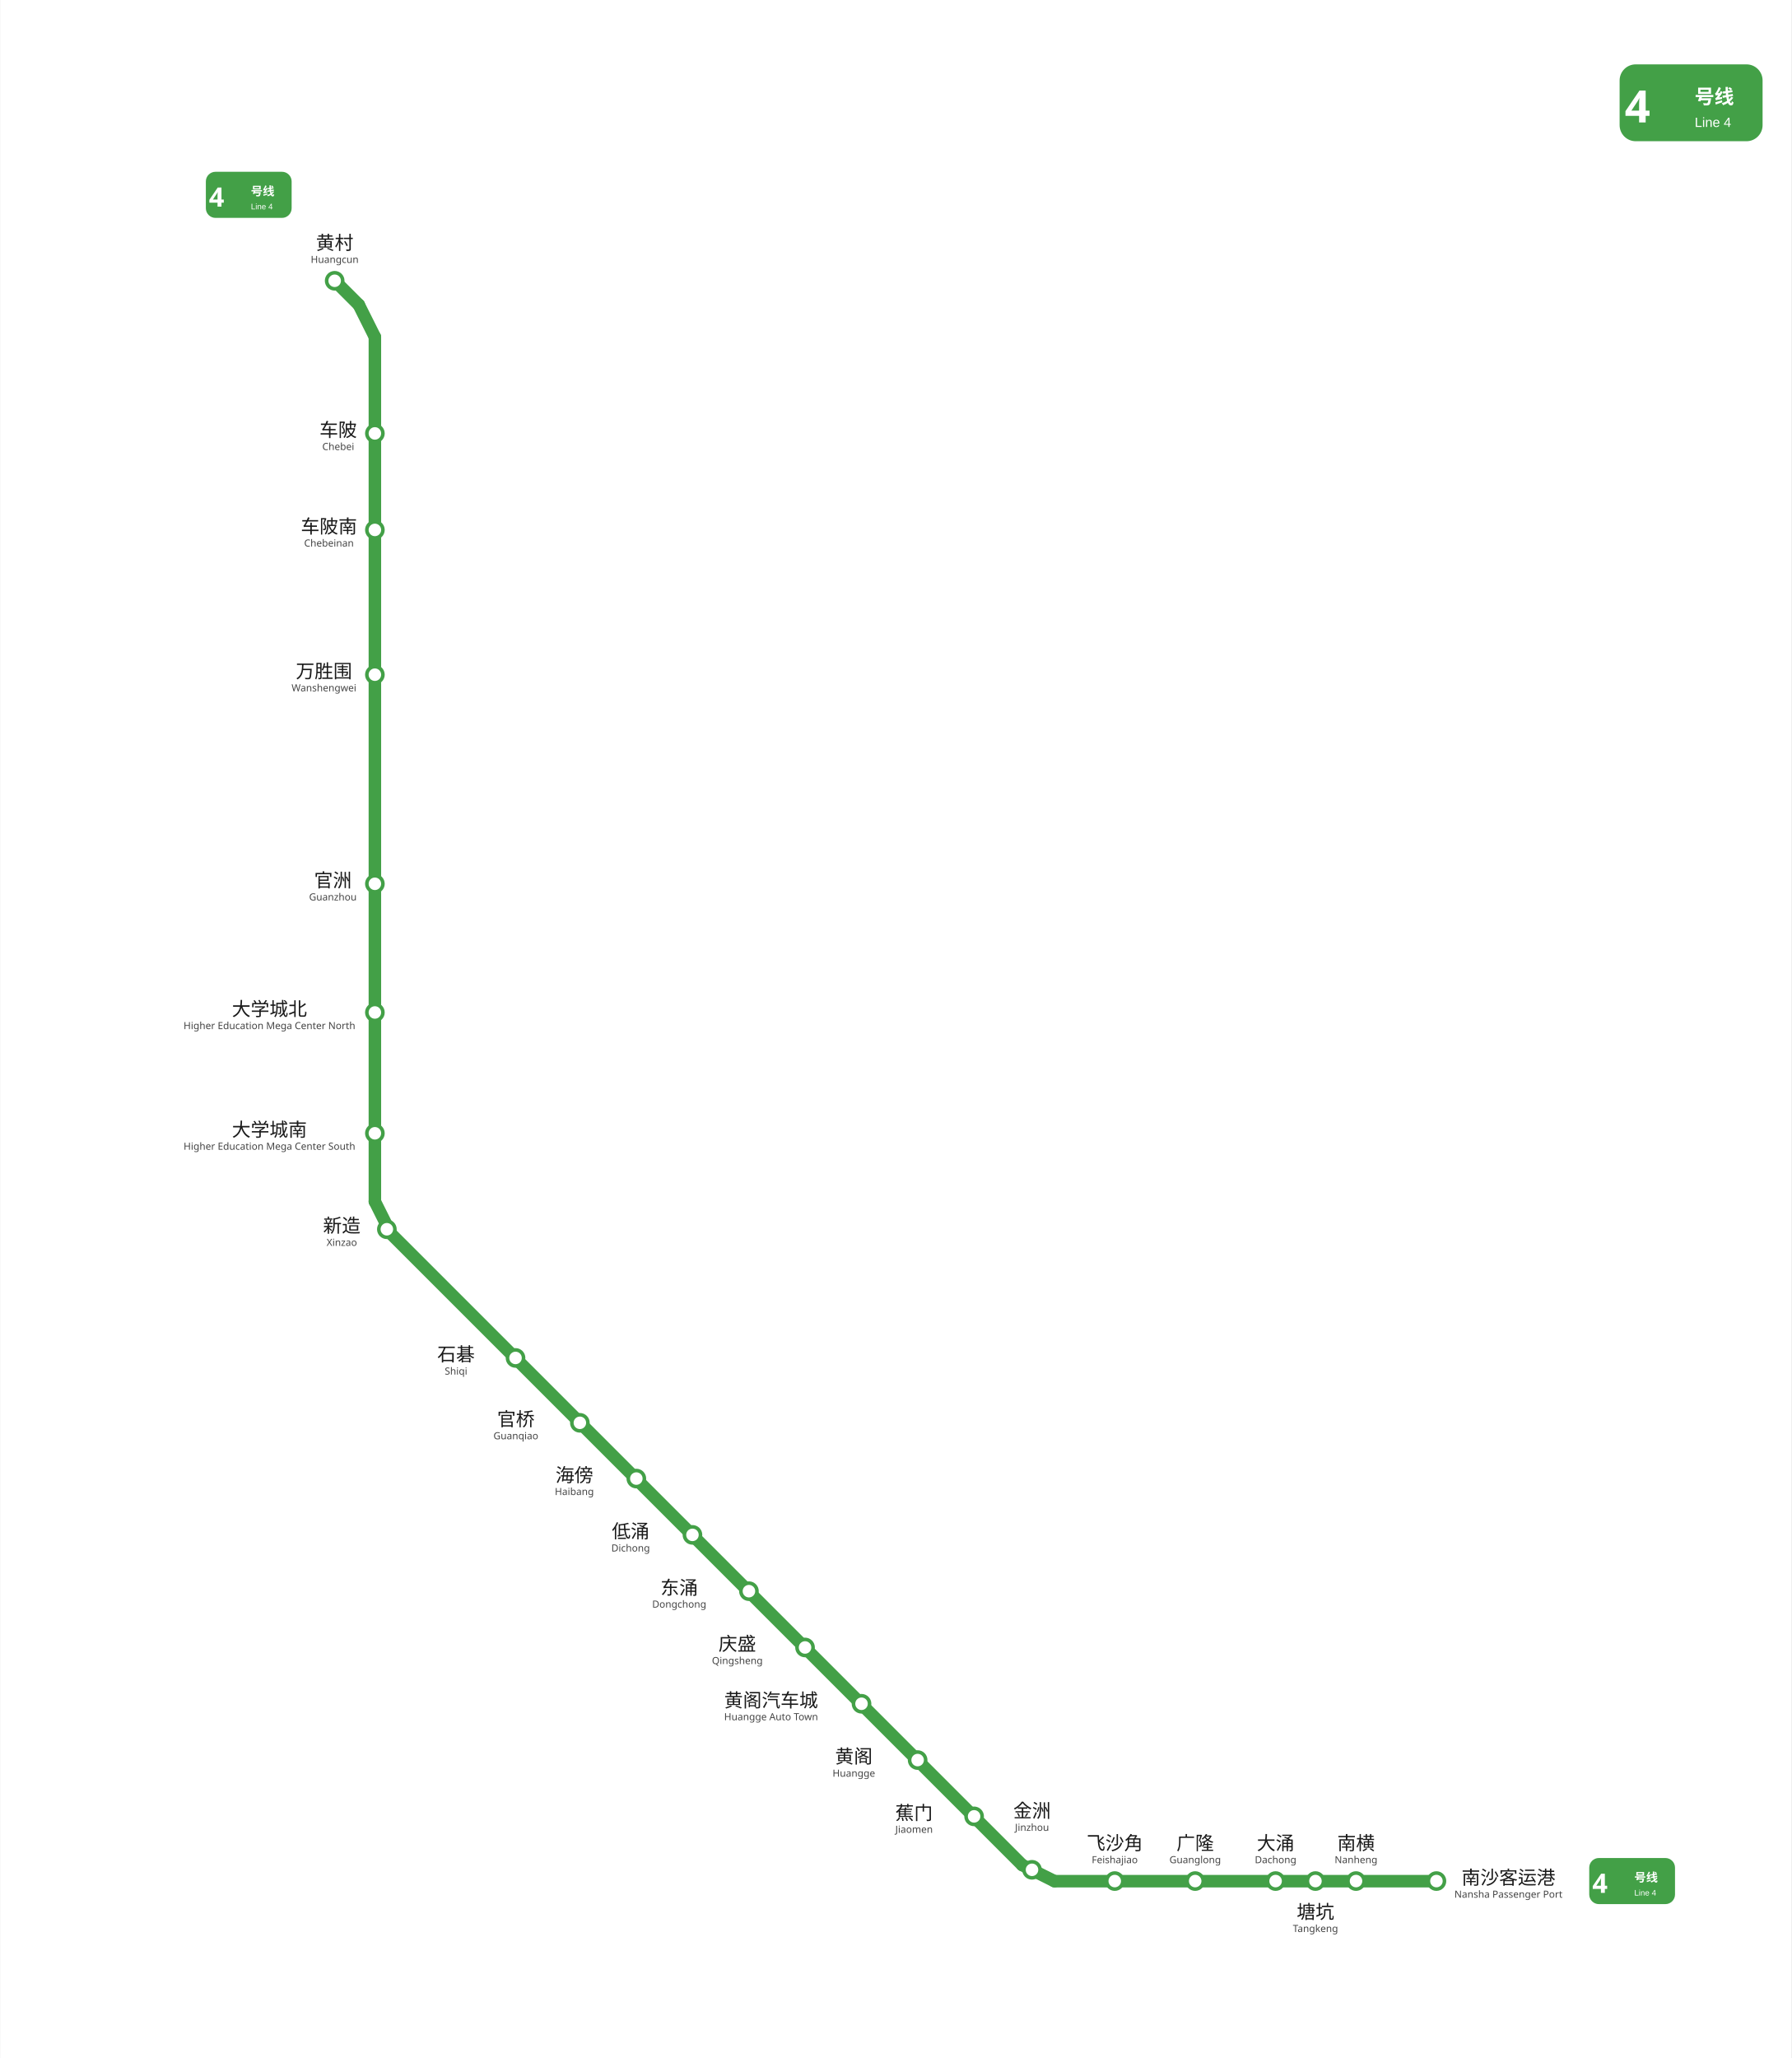
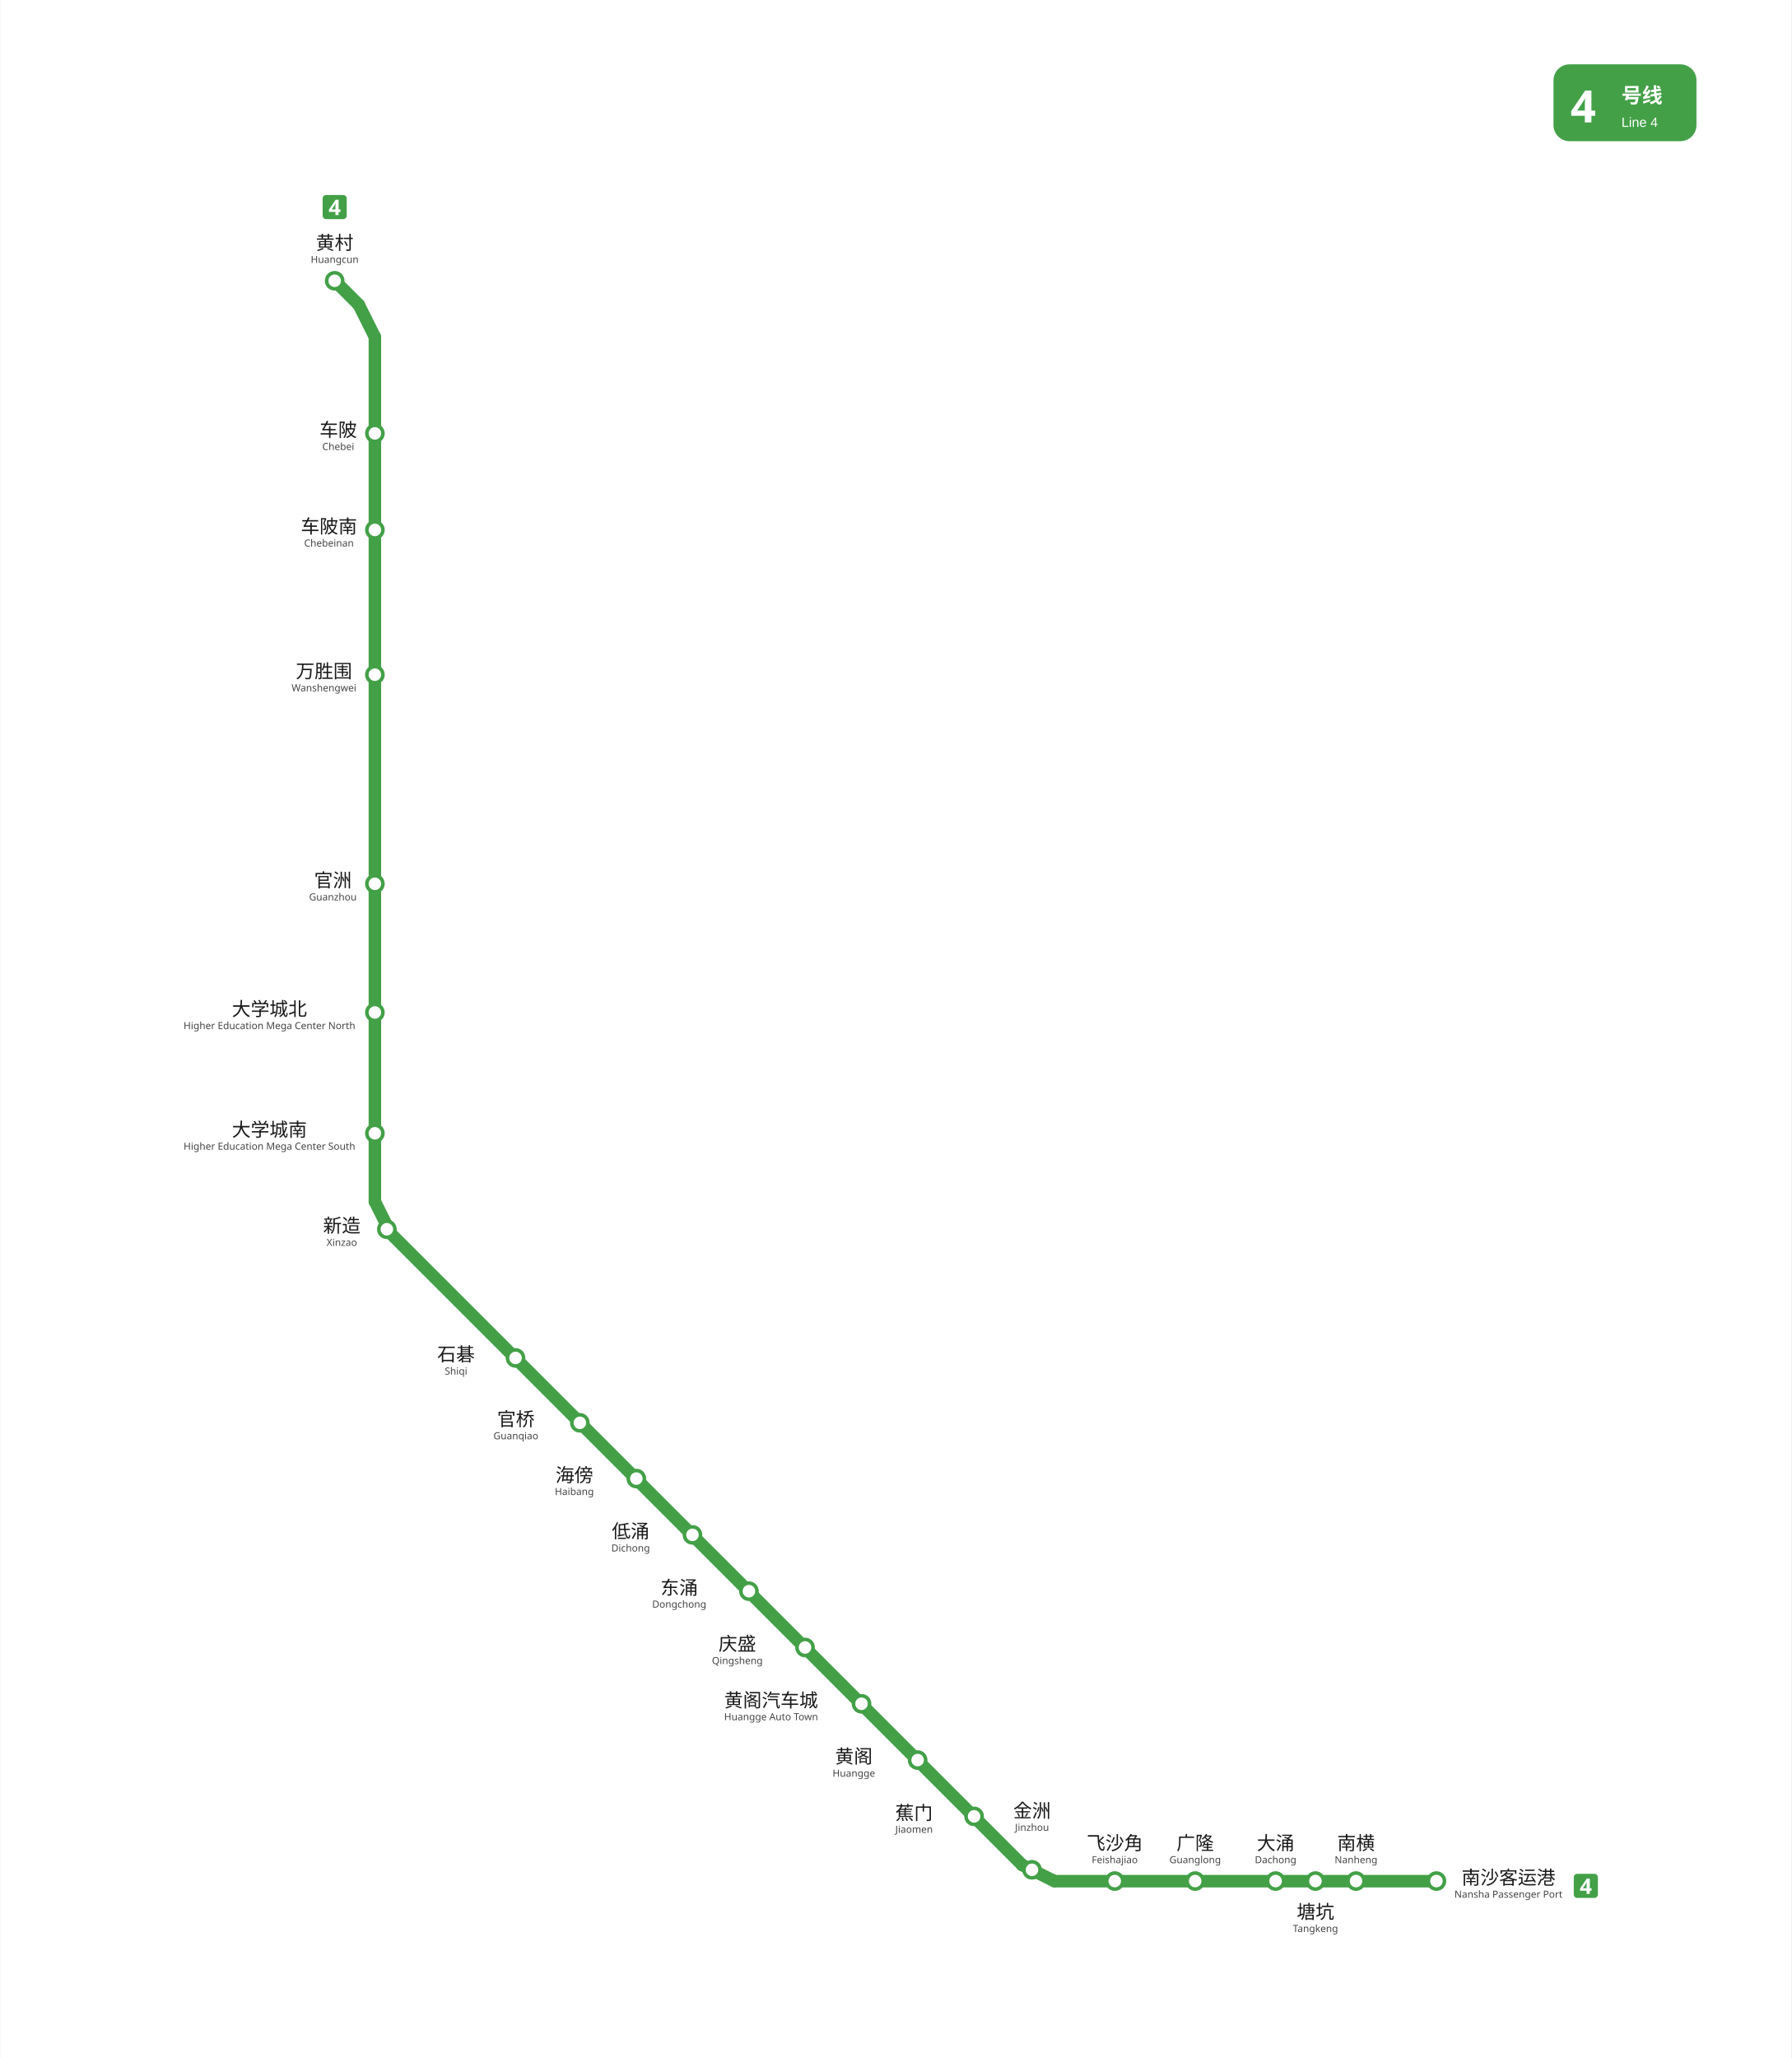
<svg xmlns="http://www.w3.org/2000/svg" viewBox="1774.9 767.7 1002.1 1151.5" data-pins="万胜围,东涌,低涌,南横,南沙客运港,塘坑,大学城北,大学城南,大涌,官桥,官洲,广隆,庆盛,新造,海傍,石碁,蕉门,车陂,车陂南,金洲,飞沙角,黄村,黄阁,黄阁汽车城" width="1002" height="1151">
  <rect x="1774.917" y="767.717" width="1002.083" height="1151.483" fill="#ffffff" />
  <g id="走廊">
    <line x1="1984.50" y1="956.25" x2="1984.50" y2="1440.00" style="fill:none;stroke:#43A047;stroke-width:7;stroke-linecap:round" />
    <line x1="1993.50" y1="1458.00" x2="2346.75" y2="1811.25" style="fill:none;stroke:#43A047;stroke-width:7;stroke-linecap:round" />
    <line x1="2364.75" y1="1820.25" x2="2578.50" y2="1820.25" style="fill:none;stroke:#43A047;stroke-width:7;stroke-linecap:round" />
    <line x1="1962.00" y1="924.75" x2="1975.50" y2="938.25" style="fill:none;stroke:#43A047;stroke-width:7;stroke-linecap:round" />
    <line x1="1984.50" y1="1440.00" x2="1993.50" y2="1458.00" style="fill:none;stroke:#43A047;stroke-width:7;stroke-linecap:round" />
    <line x1="2364.75" y1="1820.25" x2="2346.75" y2="1811.25" style="fill:none;stroke:#43A047;stroke-width:7;stroke-linecap:round" />
    <line x1="1984.50" y1="956.25" x2="1975.50" y2="938.25" style="fill:none;stroke:#43A047;stroke-width:7;stroke-linecap:round" />
  </g>
  <g id="站圆">
    <circle cx="1962.0" cy="924.8" r="4.5" data-nm="黄村" style="fill:#FFFFFF;stroke:#43A047;stroke-width:2" />
    <circle cx="1984.5" cy="1010.2" r="4.5" data-nm="车陂" style="fill:#FFFFFF;stroke:#43A047;stroke-width:2" />
    <circle cx="1984.5" cy="1064.2" r="4.5" data-nm="车陂南" style="fill:#FFFFFF;stroke:#43A047;stroke-width:2" />
    <circle cx="1984.5" cy="1145.2" r="4.5" data-nm="万胜围" style="fill:#FFFFFF;stroke:#43A047;stroke-width:2" />
    <circle cx="1984.5" cy="1262.2" r="4.5" data-nm="官洲" style="fill:#FFFFFF;stroke:#43A047;stroke-width:2" />
    <circle cx="1984.5" cy="1334.2" r="4.5" data-nm="大学城北" style="fill:#FFFFFF;stroke:#43A047;stroke-width:2" />
    <circle cx="1984.5" cy="1401.8" r="4.5" data-nm="大学城南" style="fill:#FFFFFF;stroke:#43A047;stroke-width:2" />
    <circle cx="1991.2" cy="1455.5" r="4.5" data-nm="新造" style="fill:#FFFFFF;stroke:#43A047;stroke-width:2" />
    <circle cx="2063.2" cy="1527.5" r="4.5" data-nm="石碁" style="fill:#FFFFFF;stroke:#43A047;stroke-width:2" />
    <circle cx="2099.2" cy="1563.8" r="4.5" data-nm="官桥" style="fill:#FFFFFF;stroke:#43A047;stroke-width:2" />
    <circle cx="2130.8" cy="1595.0" r="4.5" data-nm="海傍" style="fill:#FFFFFF;stroke:#43A047;stroke-width:2" />
    <circle cx="2162.2" cy="1626.5" r="4.5" data-nm="低涌" style="fill:#FFFFFF;stroke:#43A047;stroke-width:2" />
    <circle cx="2193.8" cy="1658.0" r="4.5" data-nm="东涌" style="fill:#FFFFFF;stroke:#43A047;stroke-width:2" />
    <circle cx="2225.2" cy="1689.5" r="4.5" data-nm="庆盛" style="fill:#FFFFFF;stroke:#43A047;stroke-width:2" />
    <circle cx="2256.8" cy="1721.0" r="4.5" data-nm="黄阁汽车城" style="fill:#FFFFFF;stroke:#43A047;stroke-width:2" />
    <circle cx="2288.2" cy="1752.5" r="4.5" data-nm="黄阁" style="fill:#FFFFFF;stroke:#43A047;stroke-width:2" />
    <circle cx="2319.8" cy="1784.0" r="4.5" data-nm="蕉门" style="fill:#FFFFFF;stroke:#43A047;stroke-width:2" />
    <circle cx="2352.2" cy="1813.9" r="4.5" data-nm="金洲" style="fill:#FFFFFF;stroke:#43A047;stroke-width:2" />
    <circle cx="2398.5" cy="1820.2" r="4.5" data-nm="飞沙角" style="fill:#FFFFFF;stroke:#43A047;stroke-width:2" />
    <circle cx="2443.5" cy="1820.2" r="4.5" data-nm="广隆" style="fill:#FFFFFF;stroke:#43A047;stroke-width:2" />
    <circle cx="2488.5" cy="1820.2" r="4.5" data-nm="大涌" style="fill:#FFFFFF;stroke:#43A047;stroke-width:2" />
    <circle cx="2510.8" cy="1820.2" r="4.5" data-nm="塘坑" style="fill:#FFFFFF;stroke:#43A047;stroke-width:2" />
    <circle cx="2533.5" cy="1820.2" r="4.5" data-nm="南横" style="fill:#FFFFFF;stroke:#43A047;stroke-width:2" />
    <circle cx="2578.5" cy="1820.2" r="4.5" data-nm="南沙客运港" style="fill:#FFFFFF;stroke:#43A047;stroke-width:2" />
  </g>
  <g id="线路徽标">
-     <g>
-       <rect x="2681.0" y="803.717" width="80" height="43" rx="9" fill="#43A047" />
-       <text x="2691.0" y="836.217" text-anchor="middle" font-family="'Microsoft YaHei', sans-serif" font-size="25" font-weight="bold" fill="#FFFFFF">4</text>
-       <text x="2723.0" y="825.717" font-family="'Microsoft YaHei', sans-serif" font-size="11" font-weight="600" fill="#FFFFFF">号线</text>
-       <text x="2723.0" y="838.717" font-family="Arial, sans-serif" font-size="7.5" fill="#FFFFFF">Line 4</text>
+     <g data-badge="header" transform="translate(2644 803.7)" data-ink="#FFFFFF" data-box="2644.0,803.7,2724.0,846.7" data-chip="2644.0,803.7,2724.0,846.7">
+       <rect x="0" y="0" width="80.0" height="43.0" rx="9.0" fill="#43A047" />
+       <text x="9.5" y="32.5" font-family="'Microsoft YaHei', sans-serif" font-size="25" font-weight="bold" fill="#FFFFFF">4</text>
+       <text x="38.0" y="21.5" font-family="'Microsoft YaHei', sans-serif" font-size="11.5" font-weight="600" fill="#FFFFFF">号线</text>
+       <text x="38.0" y="35.0" font-family="Arial, sans-serif" font-size="7.5" fill="#FFFFFF">Line 4</text>
    </g>
-     <g transform="translate(1913.92 876.717) scale(0.6) translate(-1913.92 -876.717)">
-       <rect x="1873.917" y="855.217" width="80" height="43" rx="9" fill="#43A047" />
-       <text x="1883.917" y="887.717" text-anchor="middle" font-family="'Microsoft YaHei', sans-serif" font-size="25" font-weight="bold" fill="#FFFFFF">4</text>
-       <text x="1915.917" y="877.217" font-family="'Microsoft YaHei', sans-serif" font-size="11" font-weight="600" fill="#FFFFFF">号线</text>
-       <text x="1915.917" y="890.217" font-family="Arial, sans-serif" font-size="7.5" fill="#FFFFFF">Line 4</text>
+     <g data-badge="chip" transform="translate(1955.26 876.81)" data-box="1955.3,876.8,1968.7,890.3">
+       <path d="M11.54 13.49h-9.59c-1.07 0 -1.95 -0.88 -1.95 -1.95v-9.59c0 -1.07 0.88 -1.95 1.95 -1.95h9.59c1.07 0 1.95 0.88 1.95 1.95v9.59C13.49 12.61 12.61 13.49 11.54 13.49z" fill="#43A047" />
+       <path d="M9.97 9.46h-1.03v1.78h-1.76v-1.78h-3.66v-1.26l3.76 -5.53h1.67v5.39h1.03V9.46zM7.17 8.06v-1.45c0 -0.18 0 -0.41 0.01 -0.67c0.01 -0.26 0.02 -0.51 0.03 -0.74c0.01 -0.23 0.02 -0.38 0.03 -0.45h-0.05c-0.07 0.16 -0.15 0.32 -0.23 0.47c-0.08 0.15 -0.18 0.31 -0.28 0.47l-1.57 2.38H7.17z" fill="#FFFFFF" />
    </g>
-     <g transform="translate(2688 1820.2) scale(0.6) translate(-2688 -1820.2)">
-       <rect x="2648.0" y="1798.7" width="80" height="43" rx="9" fill="#43A047" />
-       <text x="2658.0" y="1831.2" text-anchor="middle" font-family="'Microsoft YaHei', sans-serif" font-size="25" font-weight="bold" fill="#FFFFFF">4</text>
-       <text x="2690.0" y="1820.7" font-family="'Microsoft YaHei', sans-serif" font-size="11" font-weight="600" fill="#FFFFFF">号线</text>
-       <text x="2690.0" y="1833.7" font-family="Arial, sans-serif" font-size="7.5" fill="#FFFFFF">Line 4</text>
+     <g data-badge="chip" transform="translate(2655.35 1816.15)" data-box="2655.4,1816.2,2668.8,1829.6">
+       <path d="M11.54 13.49h-9.59c-1.07 0 -1.95 -0.88 -1.95 -1.95v-9.59c0 -1.07 0.88 -1.95 1.95 -1.95h9.59c1.07 0 1.95 0.88 1.95 1.95v9.59C13.49 12.61 12.61 13.49 11.54 13.49z" fill="#43A047" />
+       <path d="M9.97 9.46h-1.03v1.78h-1.76v-1.78h-3.66v-1.26l3.76 -5.53h1.67v5.39h1.03V9.46zM7.17 8.06v-1.45c0 -0.18 0 -0.41 0.01 -0.67c0.01 -0.26 0.02 -0.51 0.03 -0.74c0.01 -0.23 0.02 -0.38 0.03 -0.45h-0.05c-0.07 0.16 -0.15 0.32 -0.23 0.47c-0.08 0.15 -0.18 0.31 -0.28 0.47l-1.57 2.38H7.17z" fill="#FFFFFF" />
    </g>
  </g>
  <g id="站名标注" font-family="'Microsoft YaHei', 'PingFang SC', sans-serif">
    <text x="1962.0" y="907.3" text-anchor="middle" font-size="10.5" font-weight="500" fill="#1a1a1a">黄村</text>
    <text x="1962.0" y="914.8" text-anchor="middle" font-size="5.5" fill="#444444">Huangcun</text>
    <text x="1964.0" y="1012.0" text-anchor="middle" font-size="10.5" font-weight="500" fill="#1a1a1a">车陂</text>
    <text x="1964.0" y="1019.5" text-anchor="middle" font-size="5.5" fill="#444444">Chebei</text>
    <text x="1958.8" y="1066.0" text-anchor="middle" font-size="10.5" font-weight="500" fill="#1a1a1a">车陂南</text>
    <text x="1958.8" y="1073.5" text-anchor="middle" font-size="5.5" fill="#444444">Chebeinan</text>
    <text x="1956.0" y="1147.0" text-anchor="middle" font-size="10.5" font-weight="500" fill="#1a1a1a">万胜围</text>
    <text x="1956.0" y="1154.5" text-anchor="middle" font-size="5.5" fill="#444444">Wanshengwei</text>
    <text x="1961.0" y="1264.0" text-anchor="middle" font-size="10.5" font-weight="500" fill="#1a1a1a">官洲</text>
    <text x="1961.0" y="1271.5" text-anchor="middle" font-size="5.5" fill="#444444">Guanzhou</text>
    <text x="1925.5" y="1336.0" text-anchor="middle" font-size="10.5" font-weight="500" fill="#1a1a1a">大学城北</text>
    <text x="1925.5" y="1343.5" text-anchor="middle" font-size="5.5" fill="#444444">Higher Education Mega Center North</text>
    <text x="1925.5" y="1403.5" text-anchor="middle" font-size="10.5" font-weight="500" fill="#1a1a1a">大学城南</text>
    <text x="1925.5" y="1411.0" text-anchor="middle" font-size="5.5" fill="#444444">Higher Education Mega Center South</text>
    <text x="1966.0" y="1457.2" text-anchor="middle" font-size="10.5" font-weight="500" fill="#1a1a1a">新造</text>
    <text x="1966.0" y="1464.8" text-anchor="middle" font-size="5.5" fill="#444444">Xinzao</text>
    <text x="2029.9" y="1529.2" text-anchor="middle" font-size="10.5" font-weight="500" fill="#1a1a1a">石碁</text>
    <text x="2029.9" y="1536.8" text-anchor="middle" font-size="5.5" fill="#444444">Shiqi</text>
    <text x="2063.4" y="1565.5" text-anchor="middle" font-size="10.5" font-weight="500" fill="#1a1a1a">官桥</text>
    <text x="2063.4" y="1573.0" text-anchor="middle" font-size="5.5" fill="#444444">Guanqiao</text>
    <text x="2096.1" y="1596.8" text-anchor="middle" font-size="10.5" font-weight="500" fill="#1a1a1a">海傍</text>
    <text x="2096.1" y="1604.2" text-anchor="middle" font-size="5.5" fill="#444444">Haibang</text>
    <text x="2127.6" y="1628.2" text-anchor="middle" font-size="10.5" font-weight="500" fill="#1a1a1a">低涌</text>
    <text x="2127.6" y="1635.8" text-anchor="middle" font-size="5.5" fill="#444444">Dichong</text>
    <text x="2154.8" y="1659.8" text-anchor="middle" font-size="10.5" font-weight="500" fill="#1a1a1a">东涌</text>
    <text x="2154.8" y="1667.2" text-anchor="middle" font-size="5.5" fill="#444444">Dongchong</text>
    <text x="2187.3" y="1691.2" text-anchor="middle" font-size="10.5" font-weight="500" fill="#1a1a1a">庆盛</text>
    <text x="2187.3" y="1698.8" text-anchor="middle" font-size="5.5" fill="#444444">Qingsheng</text>
    <text x="2206.2" y="1722.8" text-anchor="middle" font-size="10.5" font-weight="500" fill="#1a1a1a">黄阁汽车城</text>
    <text x="2206.2" y="1730.2" text-anchor="middle" font-size="5.5" fill="#444444">Huangge Auto Town</text>
    <text x="2252.5" y="1754.2" text-anchor="middle" font-size="10.5" font-weight="500" fill="#1a1a1a">黄阁</text>
    <text x="2252.5" y="1761.8" text-anchor="middle" font-size="5.5" fill="#444444">Huangge</text>
    <text x="2286.2" y="1785.8" text-anchor="middle" font-size="10.5" font-weight="500" fill="#1a1a1a">蕉门</text>
    <text x="2286.2" y="1793.2" text-anchor="middle" font-size="5.5" fill="#444444">Jiaomen</text>
    <text x="2398.5" y="1802.7" text-anchor="middle" font-size="10.5" font-weight="500" fill="#1a1a1a">飞沙角</text>
    <text x="2398.5" y="1810.2" text-anchor="middle" font-size="5.5" fill="#444444">Feishajiao</text>
    <text x="2443.5" y="1802.7" text-anchor="middle" font-size="10.5" font-weight="500" fill="#1a1a1a">广隆</text>
    <text x="2443.5" y="1810.2" text-anchor="middle" font-size="5.5" fill="#444444">Guanglong</text>
    <text x="2488.5" y="1802.7" text-anchor="middle" font-size="10.5" font-weight="500" fill="#1a1a1a">大涌</text>
    <text x="2488.5" y="1810.2" text-anchor="middle" font-size="5.5" fill="#444444">Dachong</text>
    <text x="2510.8" y="1841.2" text-anchor="middle" font-size="10.5" font-weight="500" fill="#1a1a1a">塘坑</text>
    <text x="2510.8" y="1848.7" text-anchor="middle" font-size="5.5" fill="#444444">Tangkeng</text>
    <text x="2533.5" y="1802.7" text-anchor="middle" font-size="10.5" font-weight="500" fill="#1a1a1a">南横</text>
    <text x="2533.5" y="1810.2" text-anchor="middle" font-size="5.5" fill="#444444">Nanheng</text>
    <text x="2618.8" y="1822.0" text-anchor="middle" font-size="10.5" font-weight="500" fill="#1a1a1a">南沙客运港</text>
    <text x="2618.8" y="1829.5" text-anchor="middle" font-size="5.5" fill="#444444">Nansha Passenger Port</text>
    <text x="2352.2" y="1784.6" text-anchor="middle" font-size="10.5" font-weight="500" fill="#1a1a1a">金洲</text>
    <text x="2352.2" y="1792.1" text-anchor="middle" font-size="5.5" fill="#444444">Jinzhou</text>
  </g>
</svg>
